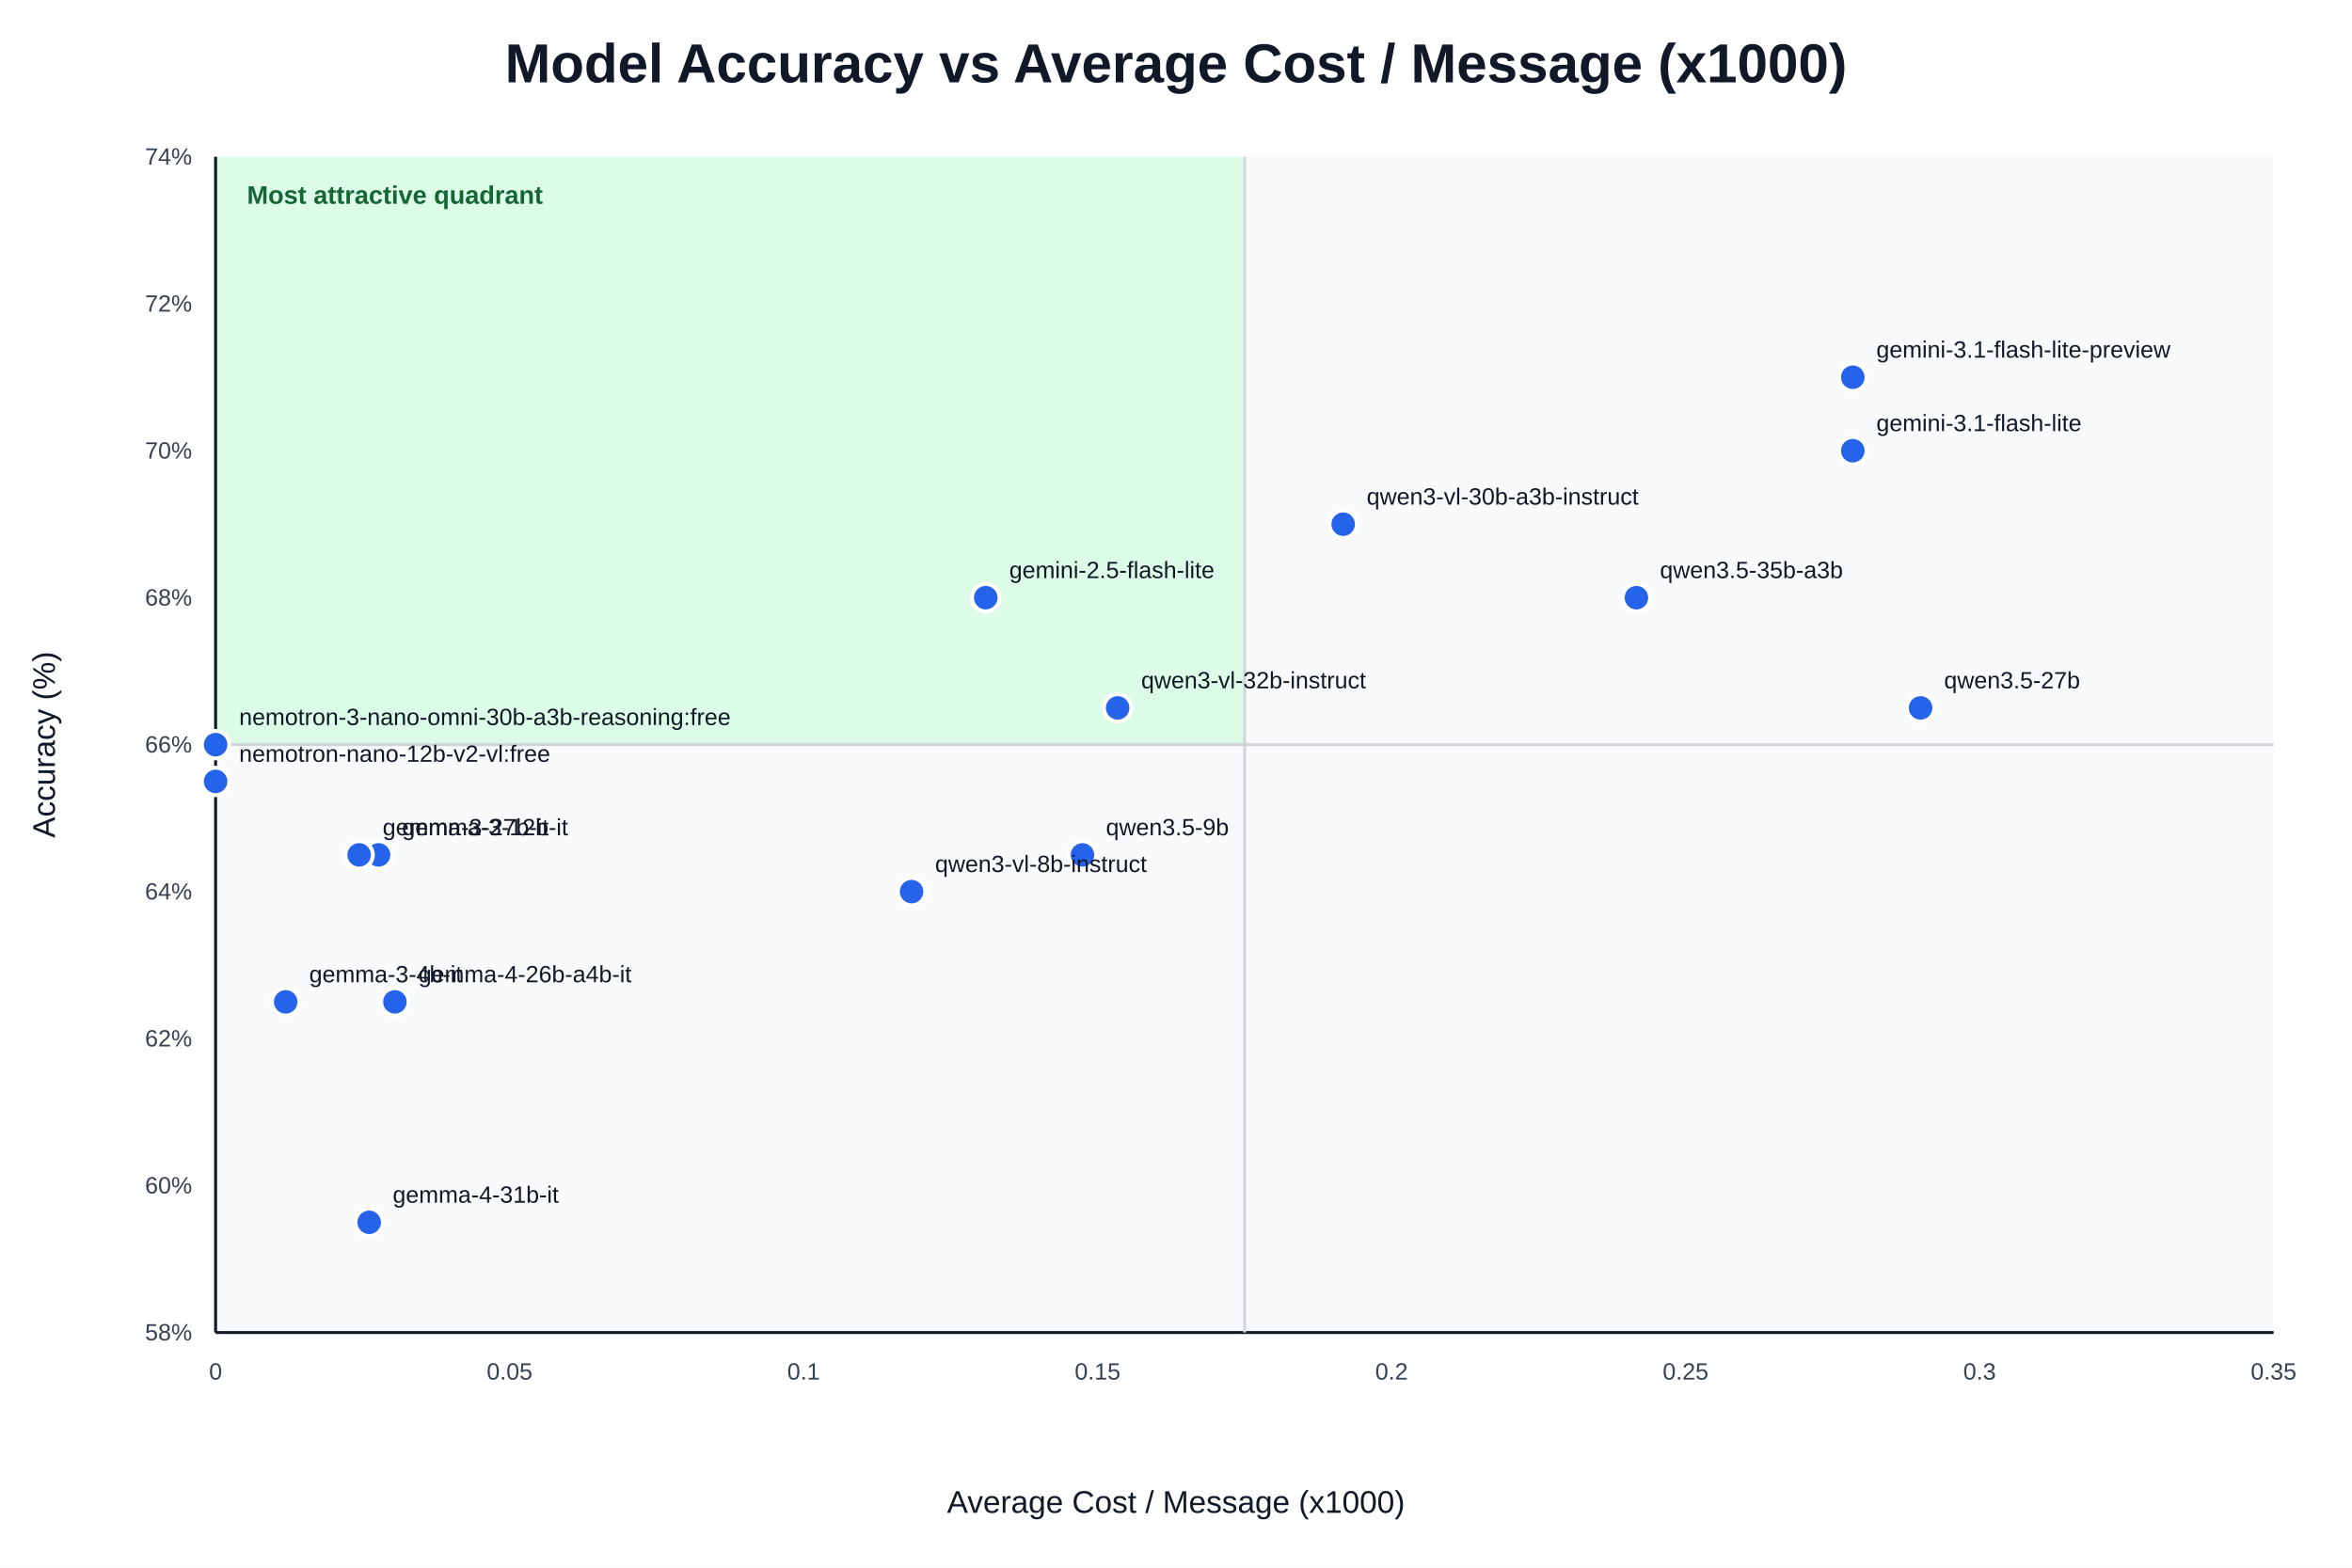
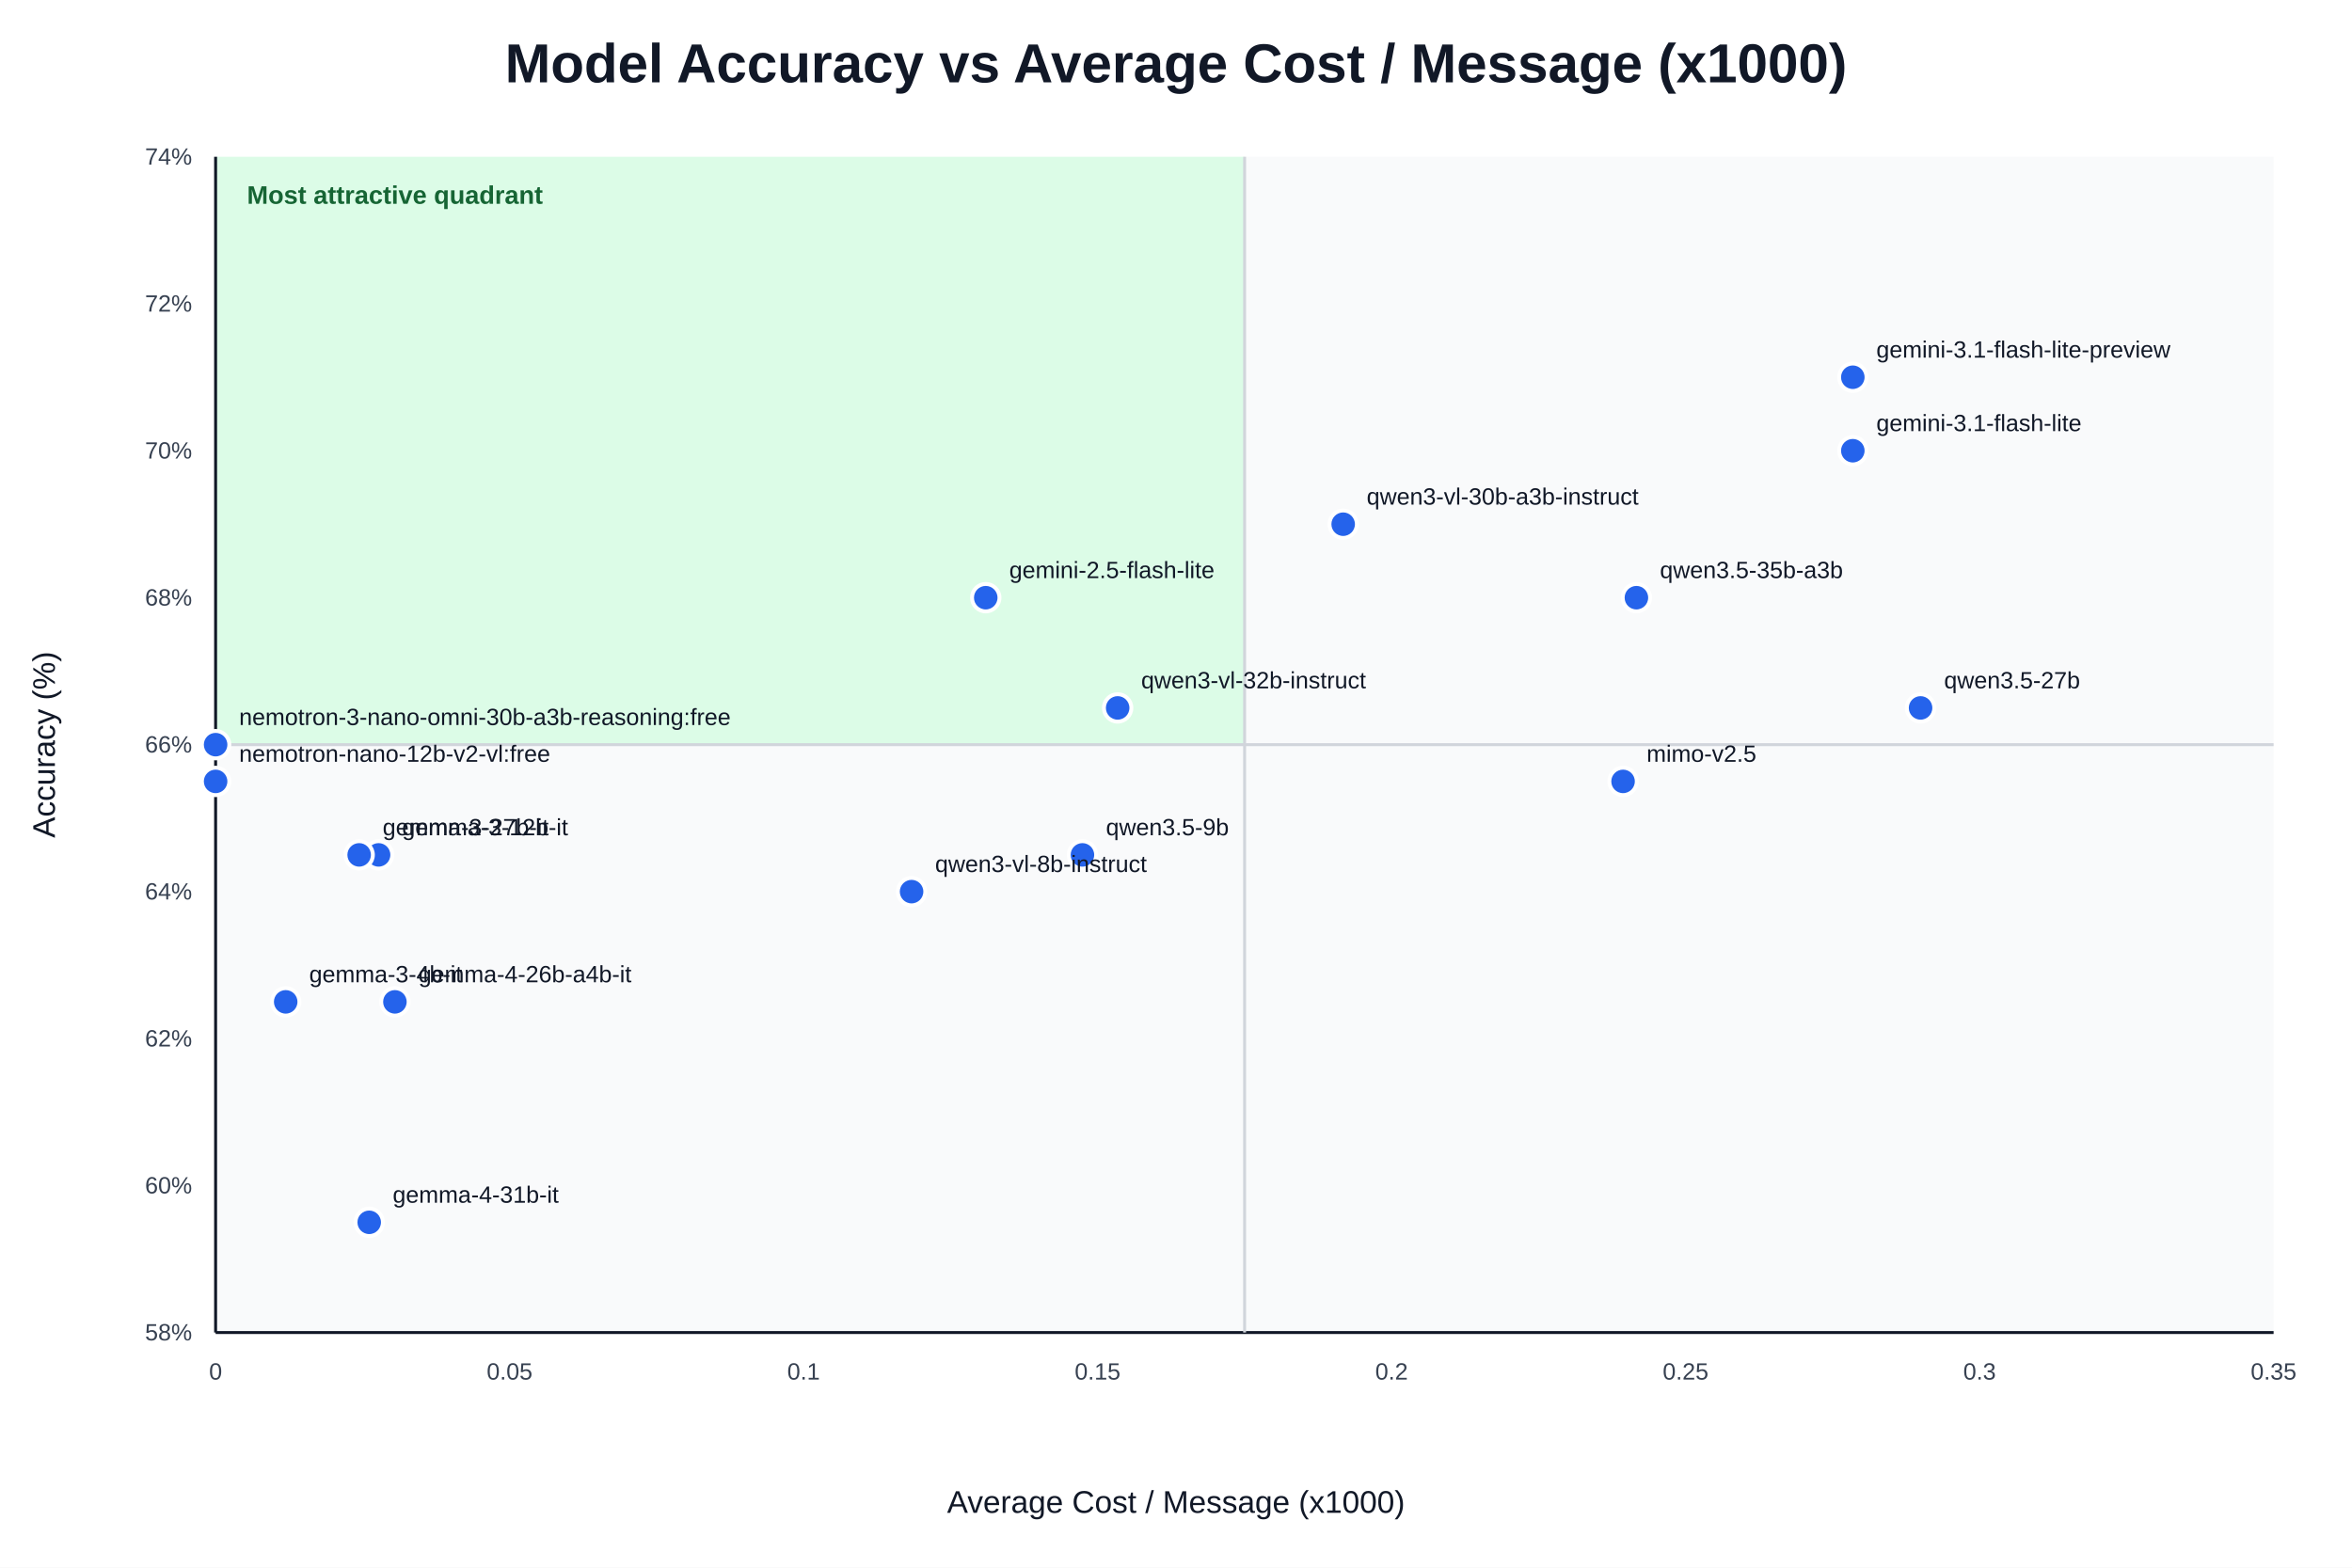
<svg xmlns="http://www.w3.org/2000/svg" width="1200" height="800" viewBox="0 0 1200 800">
  <rect width="100%" height="100%" fill="#ffffff" />
  <text x="600.00" y="42" text-anchor="middle" font-family="Arial, Helvetica, sans-serif" font-size="28" font-weight="700" fill="#111827">Model Accuracy vs Average Cost / Message (x1000)</text>
  <rect x="110" y="80" width="525.00" height="300.00" fill="#dcfce7" />
  <rect x="635.00" y="80" width="525.00" height="300.00" fill="#f9fafb" />
  <rect x="110" y="380.00" width="525.00" height="300.00" fill="#f9fafb" />
  <rect x="635.00" y="380.00" width="525.00" height="300.00" fill="#f9fafb" />
  <text x="126" y="104" font-family="Arial, Helvetica, sans-serif" font-size="13" font-weight="700" fill="#166534">Most attractive quadrant</text>
  <text x="98" y="684.00" text-anchor="end" font-family="Arial, Helvetica, sans-serif" font-size="12" fill="#374151">58%</text>
  <text x="98" y="609.00" text-anchor="end" font-family="Arial, Helvetica, sans-serif" font-size="12" fill="#374151">60%</text>
  <text x="98" y="534.00" text-anchor="end" font-family="Arial, Helvetica, sans-serif" font-size="12" fill="#374151">62%</text>
  <text x="98" y="459.00" text-anchor="end" font-family="Arial, Helvetica, sans-serif" font-size="12" fill="#374151">64%</text>
  <text x="98" y="384.00" text-anchor="end" font-family="Arial, Helvetica, sans-serif" font-size="12" fill="#374151">66%</text>
  <text x="98" y="309.00" text-anchor="end" font-family="Arial, Helvetica, sans-serif" font-size="12" fill="#374151">68%</text>
  <text x="98" y="234.00" text-anchor="end" font-family="Arial, Helvetica, sans-serif" font-size="12" fill="#374151">70%</text>
  <text x="98" y="159.00" text-anchor="end" font-family="Arial, Helvetica, sans-serif" font-size="12" fill="#374151">72%</text>
  <text x="98" y="84.00" text-anchor="end" font-family="Arial, Helvetica, sans-serif" font-size="12" fill="#374151">74%</text>
  <text x="110.00" y="704" text-anchor="middle" font-family="Arial, Helvetica, sans-serif" font-size="12" fill="#374151">0</text>
  <text x="260.00" y="704" text-anchor="middle" font-family="Arial, Helvetica, sans-serif" font-size="12" fill="#374151">0.05</text>
  <text x="410.00" y="704" text-anchor="middle" font-family="Arial, Helvetica, sans-serif" font-size="12" fill="#374151">0.1</text>
  <text x="560.00" y="704" text-anchor="middle" font-family="Arial, Helvetica, sans-serif" font-size="12" fill="#374151">0.15</text>
  <text x="710.00" y="704" text-anchor="middle" font-family="Arial, Helvetica, sans-serif" font-size="12" fill="#374151">0.2</text>
  <text x="860.00" y="704" text-anchor="middle" font-family="Arial, Helvetica, sans-serif" font-size="12" fill="#374151">0.25</text>
  <text x="1010.00" y="704" text-anchor="middle" font-family="Arial, Helvetica, sans-serif" font-size="12" fill="#374151">0.3</text>
  <text x="1160.00" y="704" text-anchor="middle" font-family="Arial, Helvetica, sans-serif" font-size="12" fill="#374151">0.35</text>
  <line x1="110" y1="80" x2="110" y2="680" stroke="#111827" stroke-width="1.5" />
  <line x1="110" y1="680" x2="1160" y2="680" stroke="#111827" stroke-width="1.5" />
  <line x1="635.00" y1="80" x2="635.00" y2="680" stroke="#d1d5db" stroke-width="1.5" />
  <line x1="110" y1="380.00" x2="1160" y2="380.00" stroke="#d1d5db" stroke-width="1.5" />
  <text x="600.00" y="772" text-anchor="middle" font-family="Arial, Helvetica, sans-serif" font-size="16" fill="#111827">Average Cost / Message (x1000)</text>
  <text x="28" y="380.00" text-anchor="middle" font-family="Arial, Helvetica, sans-serif" font-size="16" fill="#111827" transform="rotate(-90 28 380.00)">Accuracy (%)</text>
  <g>
    <circle cx="945.31" cy="192.50" r="7" fill="#2563eb" stroke="#ffffff" stroke-width="2" />
    <text x="957.31" y="182.50" text-anchor="start" font-family="Arial, Helvetica, sans-serif" font-size="12" fill="#111827">gemini-3.1-flash-lite-preview</text>
  </g>
  <g>
    <circle cx="945.31" cy="230.00" r="7" fill="#2563eb" stroke="#ffffff" stroke-width="2" />
    <text x="957.31" y="220.00" text-anchor="start" font-family="Arial, Helvetica, sans-serif" font-size="12" fill="#111827">gemini-3.1-flash-lite</text>
  </g>
  <g>
    <circle cx="685.29" cy="267.50" r="7" fill="#2563eb" stroke="#ffffff" stroke-width="2" />
    <text x="697.29" y="257.50" text-anchor="start" font-family="Arial, Helvetica, sans-serif" font-size="12" fill="#111827">qwen3-vl-30b-a3b-instruct</text>
  </g>
  <g>
    <circle cx="834.90" cy="305.00" r="7" fill="#2563eb" stroke="#ffffff" stroke-width="2" />
    <text x="846.90" y="295.00" text-anchor="start" font-family="Arial, Helvetica, sans-serif" font-size="12" fill="#111827">qwen3.5-35b-a3b</text>
  </g>
  <g>
    <circle cx="502.93" cy="305.00" r="7" fill="#2563eb" stroke="#ffffff" stroke-width="2" />
    <text x="514.93" y="295.00" text-anchor="start" font-family="Arial, Helvetica, sans-serif" font-size="12" fill="#111827">gemini-2.5-flash-lite</text>
  </g>
  <g>
    <circle cx="570.23" cy="361.25" r="7" fill="#2563eb" stroke="#ffffff" stroke-width="2" />
    <text x="582.23" y="351.25" text-anchor="start" font-family="Arial, Helvetica, sans-serif" font-size="12" fill="#111827">qwen3-vl-32b-instruct</text>
  </g>
  <g>
    <circle cx="979.88" cy="361.25" r="7" fill="#2563eb" stroke="#ffffff" stroke-width="2" />
    <text x="991.88" y="351.25" text-anchor="start" font-family="Arial, Helvetica, sans-serif" font-size="12" fill="#111827">qwen3.5-27b</text>
  </g>
  <g>
    <circle cx="110.00" cy="380.00" r="7" fill="#2563eb" stroke="#ffffff" stroke-width="2" />
    <text x="122.00" y="370.00" text-anchor="start" font-family="Arial, Helvetica, sans-serif" font-size="12" fill="#111827">nemotron-3-nano-omni-30b-a3b-reasoning:free</text>
  </g>
  <g>
    <circle cx="110.00" cy="398.75" r="7" fill="#2563eb" stroke="#ffffff" stroke-width="2" />
    <text x="122.00" y="388.75" text-anchor="start" font-family="Arial, Helvetica, sans-serif" font-size="12" fill="#111827">nemotron-nano-12b-v2-vl:free</text>
  </g>
  <g>
+     <circle cx="828.09" cy="398.75" r="7" fill="#2563eb" stroke="#ffffff" stroke-width="2" />
+     <text x="840.09" y="388.75" text-anchor="start" font-family="Arial, Helvetica, sans-serif" font-size="12" fill="#111827">mimo-v2.5</text>
+   </g>
+   <g>
    <circle cx="193.15" cy="436.25" r="7" fill="#2563eb" stroke="#ffffff" stroke-width="2" />
    <text x="205.15" y="426.25" text-anchor="start" font-family="Arial, Helvetica, sans-serif" font-size="12" fill="#111827">gemma-3-12b-it</text>
  </g>
  <g>
    <circle cx="183.24" cy="436.25" r="7" fill="#2563eb" stroke="#ffffff" stroke-width="2" />
    <text x="195.24" y="426.25" text-anchor="start" font-family="Arial, Helvetica, sans-serif" font-size="12" fill="#111827">gemma-3-27b-it</text>
  </g>
  <g>
    <circle cx="552.26" cy="436.25" r="7" fill="#2563eb" stroke="#ffffff" stroke-width="2" />
    <text x="564.26" y="426.25" text-anchor="start" font-family="Arial, Helvetica, sans-serif" font-size="12" fill="#111827">qwen3.5-9b</text>
  </g>
  <g>
    <circle cx="465.09" cy="455.00" r="7" fill="#2563eb" stroke="#ffffff" stroke-width="2" />
    <text x="477.09" y="445.00" text-anchor="start" font-family="Arial, Helvetica, sans-serif" font-size="12" fill="#111827">qwen3-vl-8b-instruct</text>
  </g>
  <g>
    <circle cx="145.76" cy="511.25" r="7" fill="#2563eb" stroke="#ffffff" stroke-width="2" />
    <text x="157.76" y="501.25" text-anchor="start" font-family="Arial, Helvetica, sans-serif" font-size="12" fill="#111827">gemma-3-4b-it</text>
  </g>
  <g>
    <circle cx="201.48" cy="511.25" r="7" fill="#2563eb" stroke="#ffffff" stroke-width="2" />
    <text x="213.48" y="501.25" text-anchor="start" font-family="Arial, Helvetica, sans-serif" font-size="12" fill="#111827">gemma-4-26b-a4b-it</text>
  </g>
  <g>
    <circle cx="188.37" cy="623.75" r="7" fill="#2563eb" stroke="#ffffff" stroke-width="2" />
    <text x="200.37" y="613.75" text-anchor="start" font-family="Arial, Helvetica, sans-serif" font-size="12" fill="#111827">gemma-4-31b-it</text>
  </g>
</svg>
